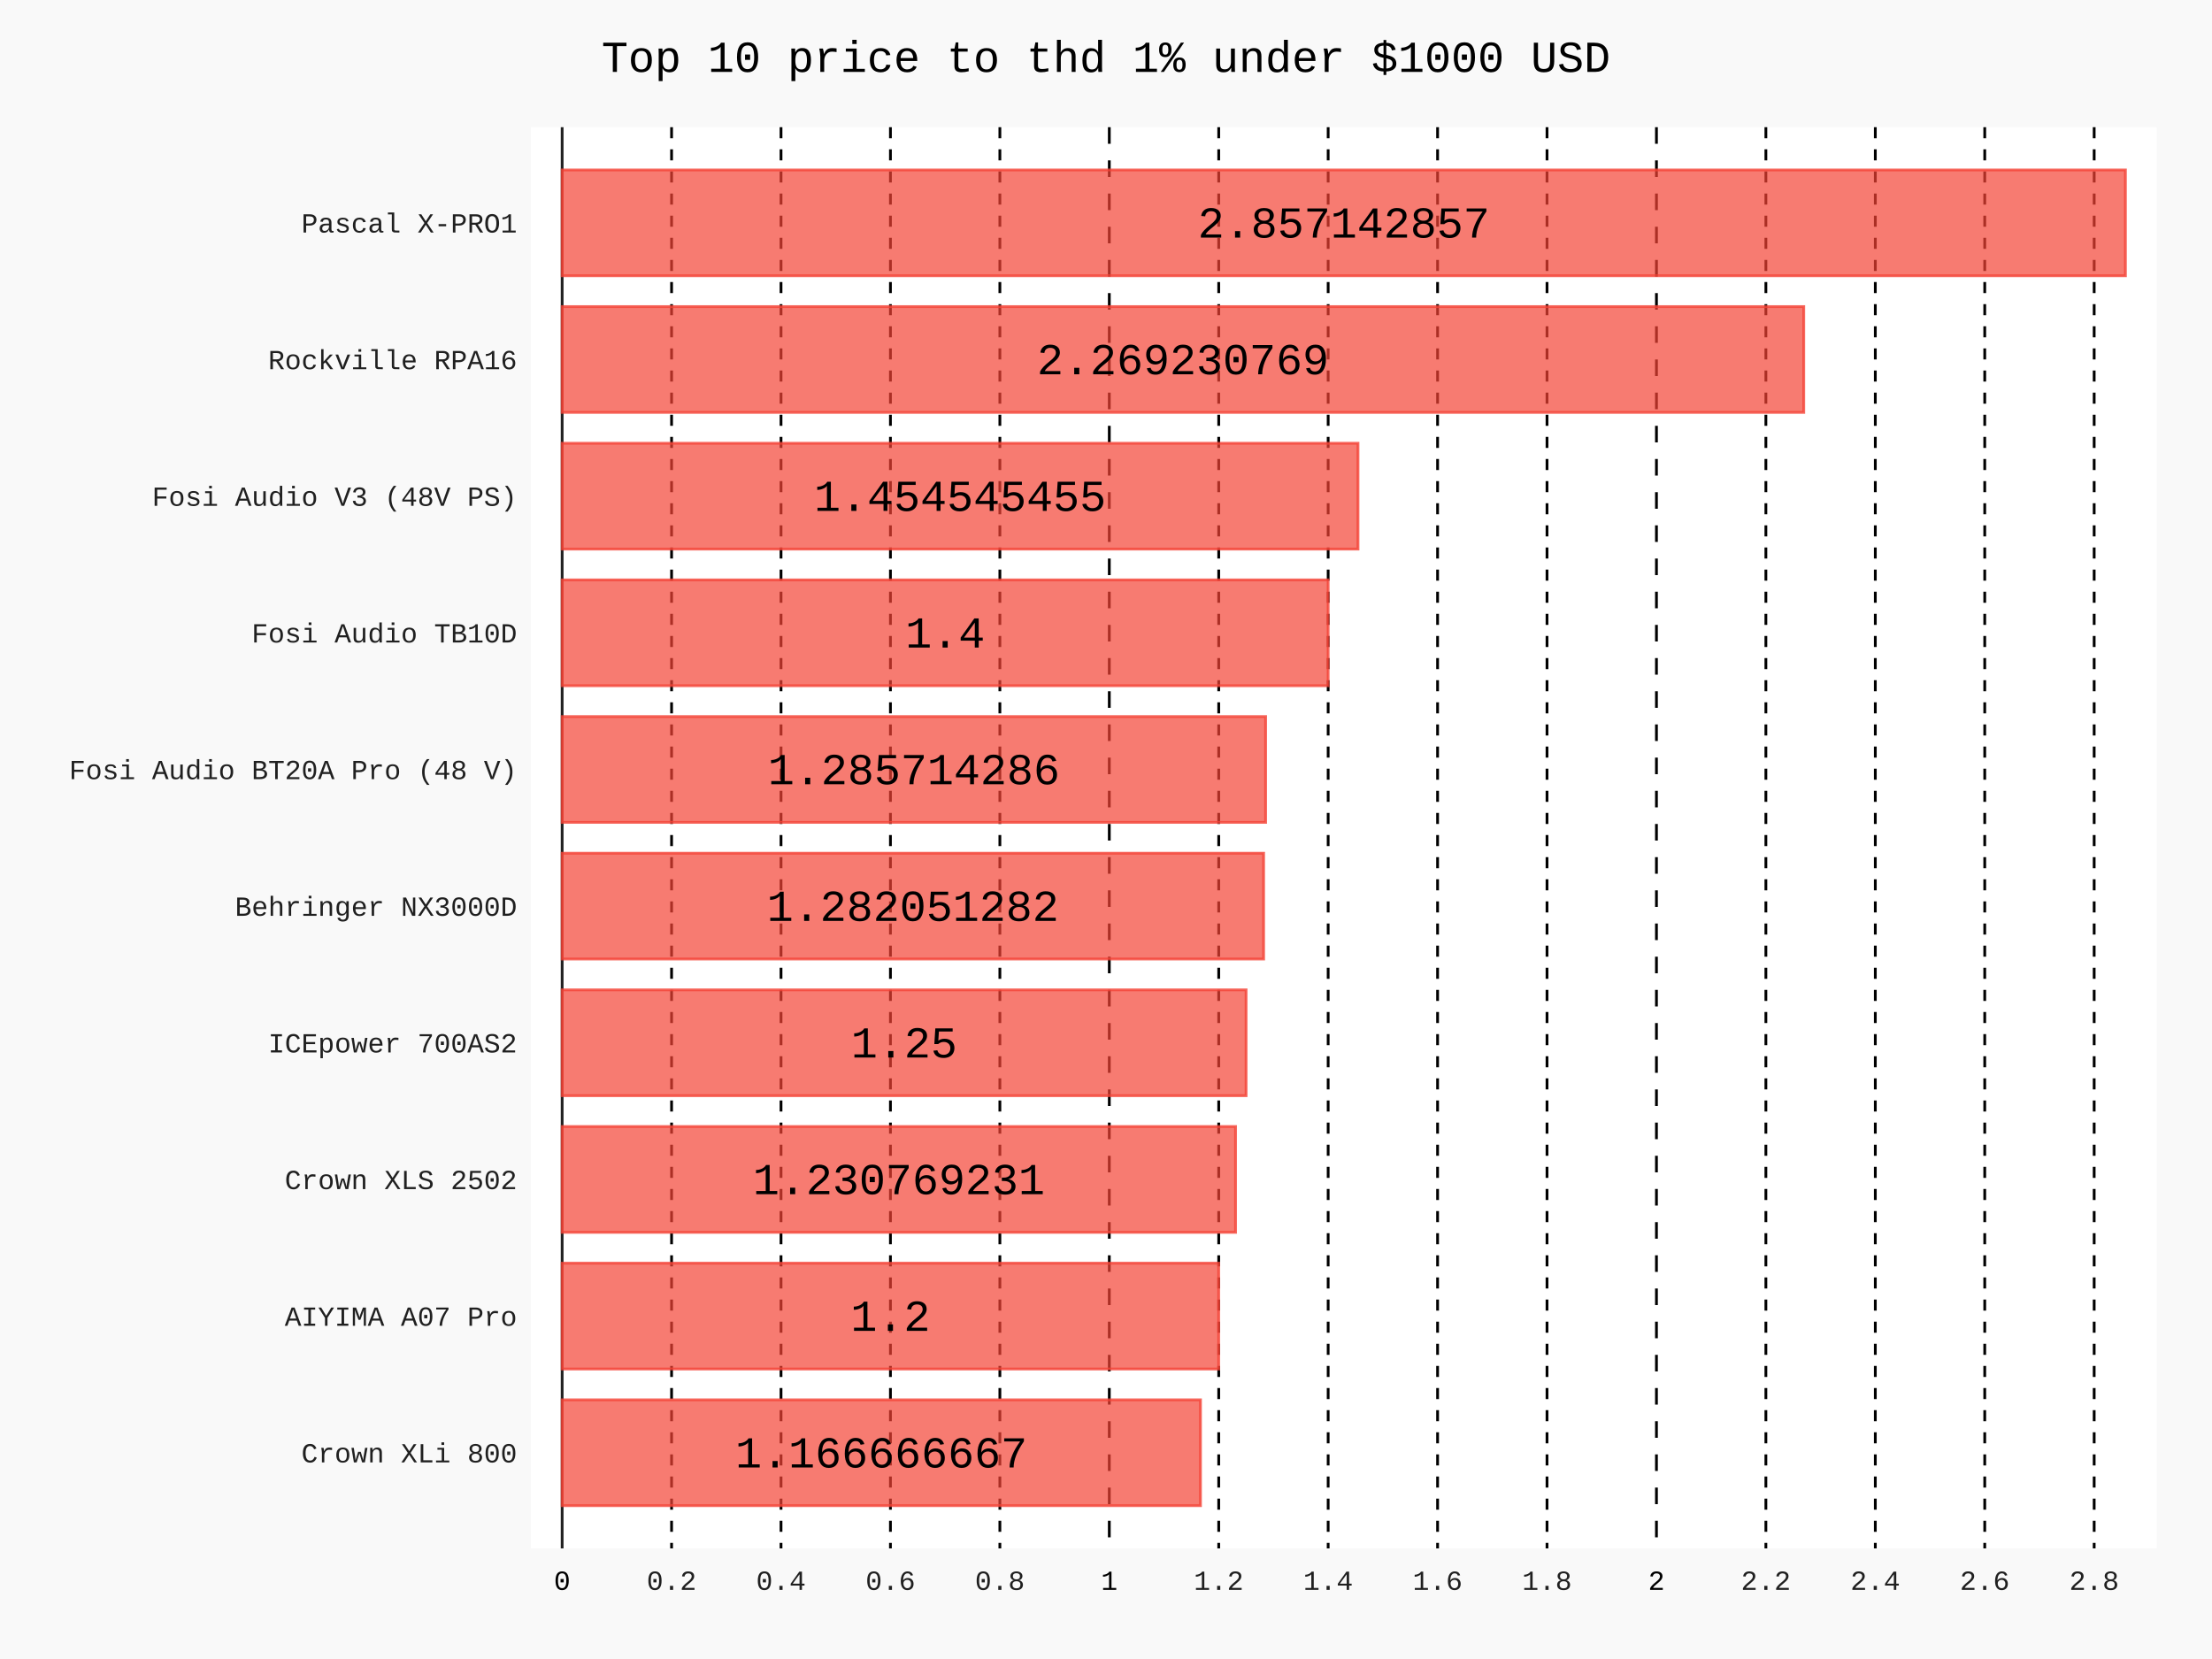
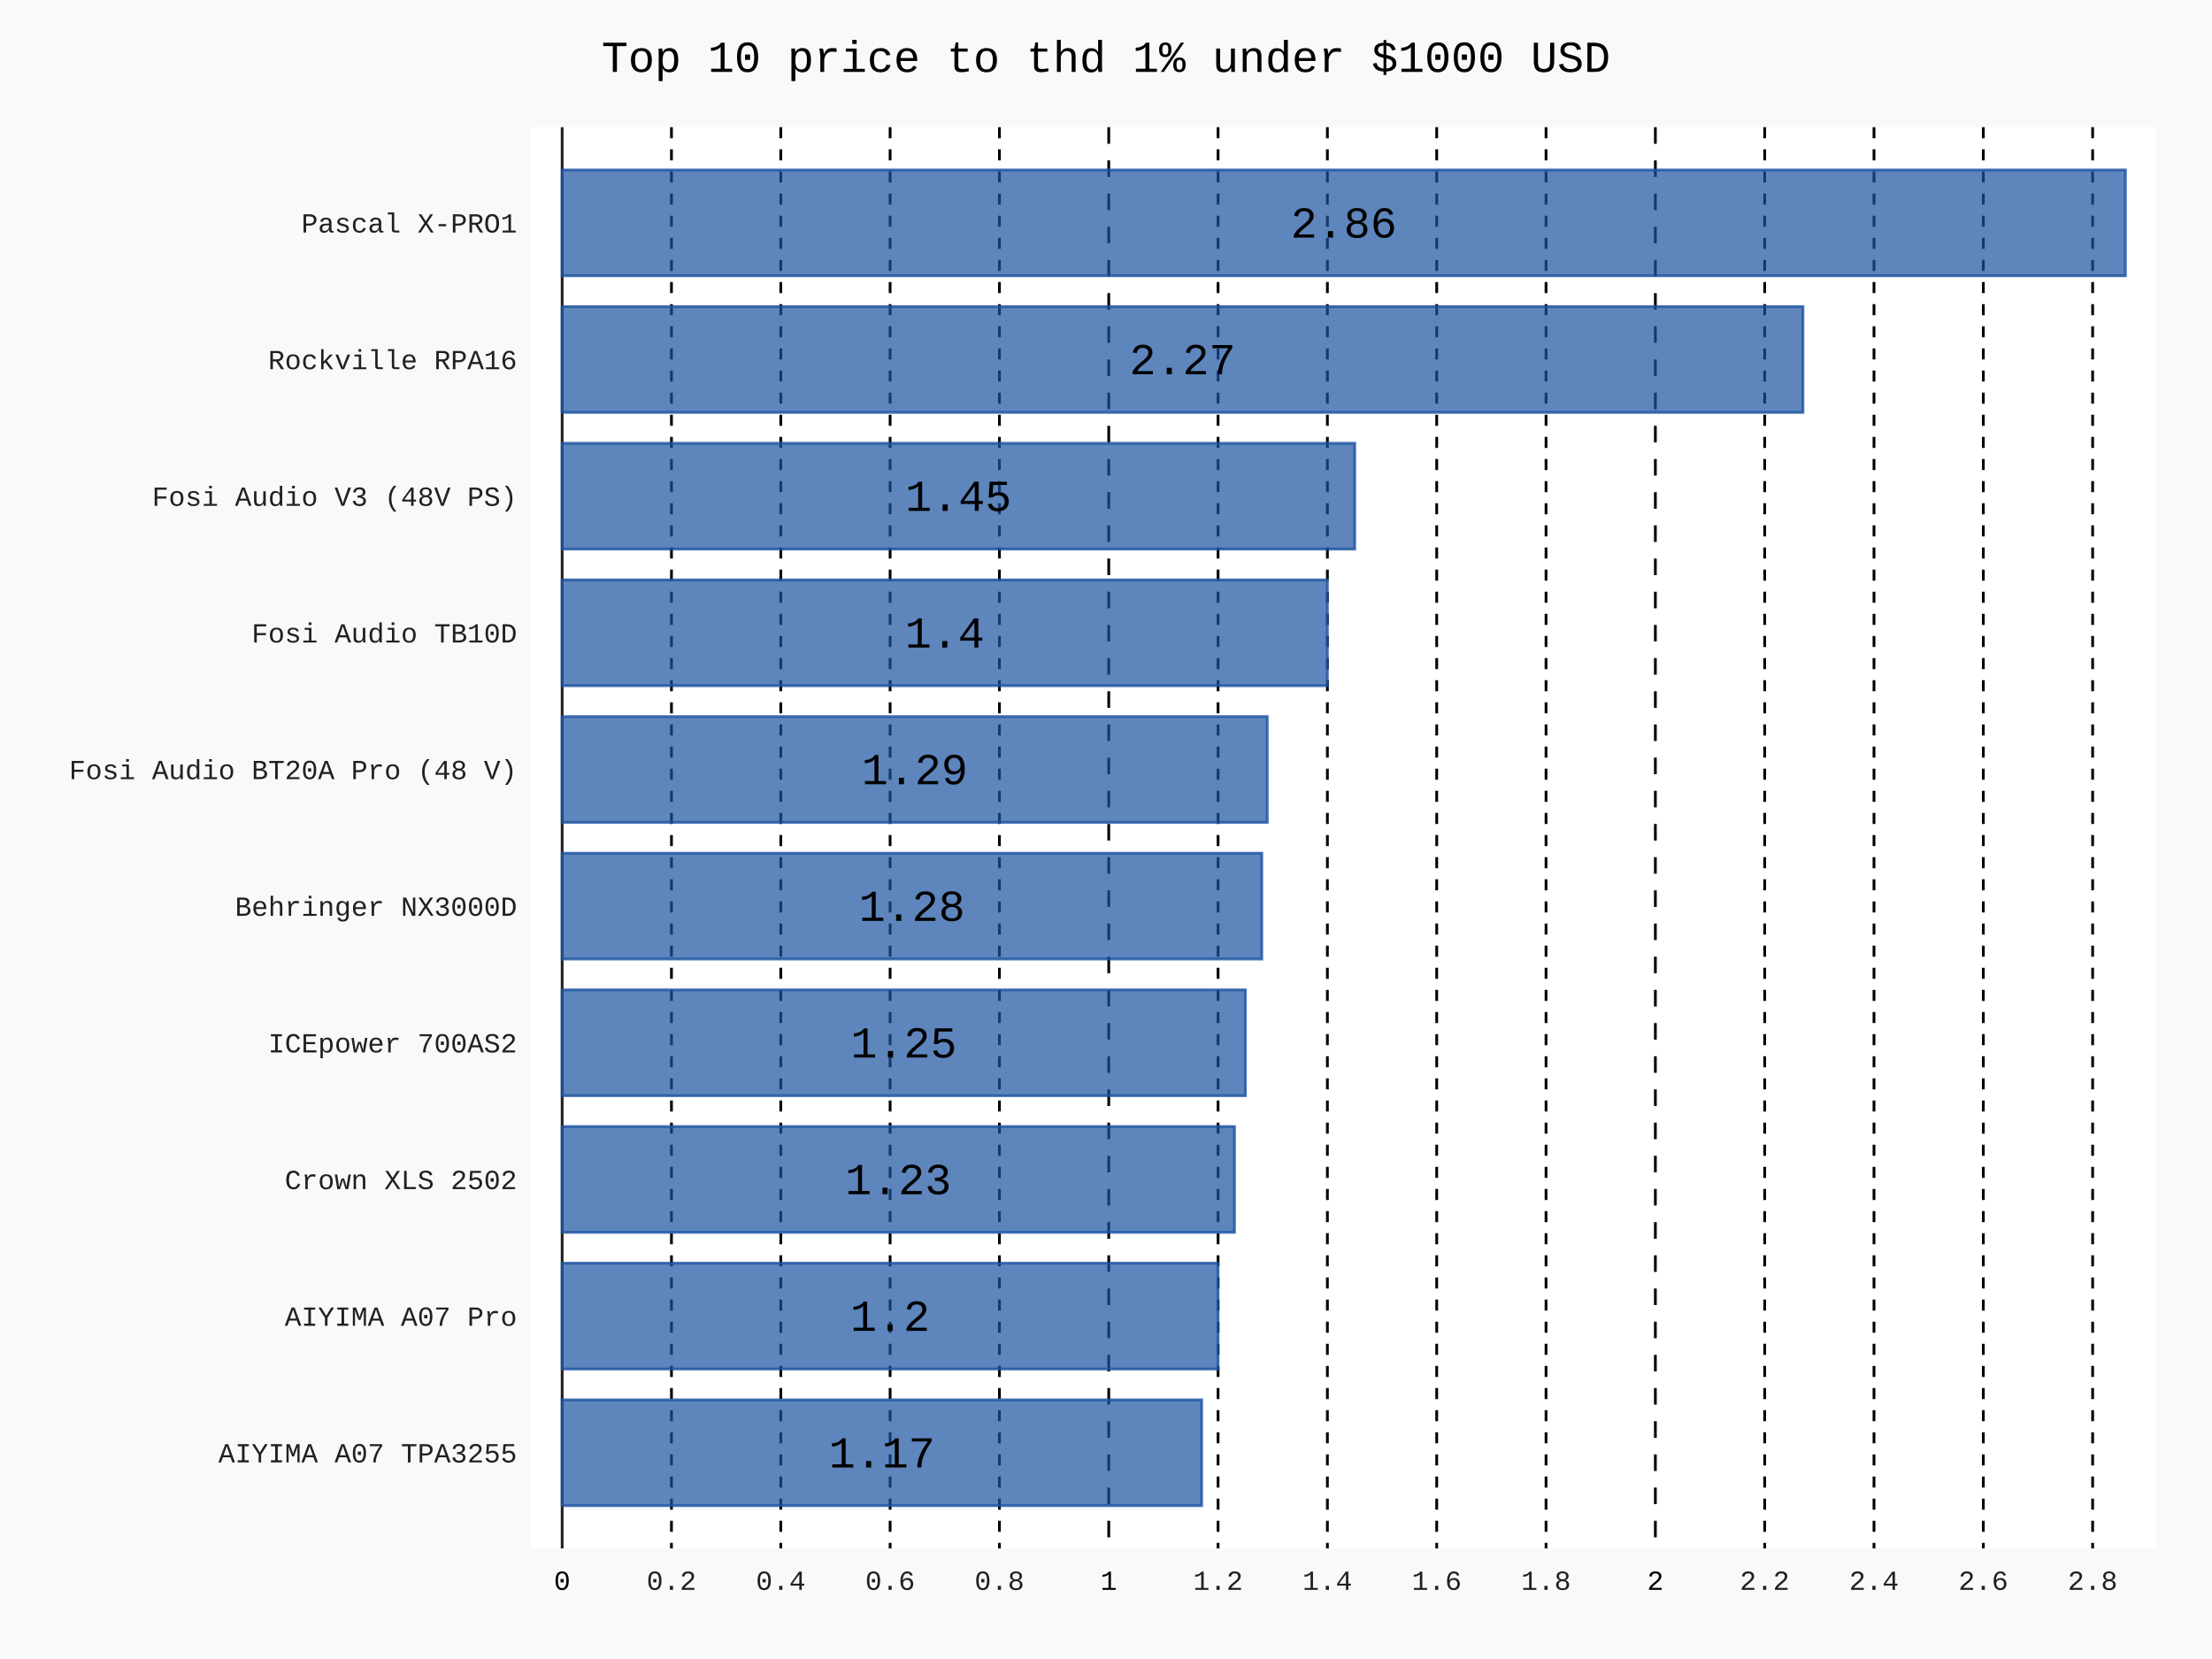
- <svg xmlns="http://www.w3.org/2000/svg" id="chart-ef578c76-52ea-4d24-8520-3895d2432386" class="pygal-chart" viewBox="0 0 800 600">
+ <svg xmlns="http://www.w3.org/2000/svg" id="chart-742837b6-d99f-4956-b970-7f724dacad22" class="pygal-chart" viewBox="0 0 800 600">
  <defs>
-     <style type="text/css">#chart-ef578c76-52ea-4d24-8520-3895d2432386{-webkit-user-select:none;-webkit-font-smoothing:antialiased;font-family:Consolas,"Liberation Mono",Menlo,Courier,monospace}#chart-ef578c76-52ea-4d24-8520-3895d2432386 .title{font-family:Consolas,"Liberation Mono",Menlo,Courier,monospace;font-size:16px}#chart-ef578c76-52ea-4d24-8520-3895d2432386 .legends .legend text{font-family:Consolas,"Liberation Mono",Menlo,Courier,monospace;font-size:14px}#chart-ef578c76-52ea-4d24-8520-3895d2432386 .axis text{font-family:Consolas,"Liberation Mono",Menlo,Courier,monospace;font-size:10px}#chart-ef578c76-52ea-4d24-8520-3895d2432386 .axis text.major{font-family:Consolas,"Liberation Mono",Menlo,Courier,monospace;font-size:10px}#chart-ef578c76-52ea-4d24-8520-3895d2432386 .text-overlay text.value{font-family:Consolas,"Liberation Mono",Menlo,Courier,monospace;font-size:16px}#chart-ef578c76-52ea-4d24-8520-3895d2432386 .text-overlay text.label{font-family:Consolas,"Liberation Mono",Menlo,Courier,monospace;font-size:10px}#chart-ef578c76-52ea-4d24-8520-3895d2432386 .tooltip{font-family:Consolas,"Liberation Mono",Menlo,Courier,monospace;font-size:14px}#chart-ef578c76-52ea-4d24-8520-3895d2432386 text.no_data{font-family:Consolas,"Liberation Mono",Menlo,Courier,monospace;font-size:64px}
- #chart-ef578c76-52ea-4d24-8520-3895d2432386{background-color:rgba(249,249,249,1)}#chart-ef578c76-52ea-4d24-8520-3895d2432386 path,#chart-ef578c76-52ea-4d24-8520-3895d2432386 line,#chart-ef578c76-52ea-4d24-8520-3895d2432386 rect,#chart-ef578c76-52ea-4d24-8520-3895d2432386 circle{-webkit-transition:150ms;-moz-transition:150ms;transition:150ms}#chart-ef578c76-52ea-4d24-8520-3895d2432386 .graph &gt; .background{fill:rgba(249,249,249,1)}#chart-ef578c76-52ea-4d24-8520-3895d2432386 .plot &gt; .background{fill:rgba(255,255,255,1)}#chart-ef578c76-52ea-4d24-8520-3895d2432386 .graph{fill:rgba(0,0,0,.87)}#chart-ef578c76-52ea-4d24-8520-3895d2432386 text.no_data{fill:rgba(0,0,0,1)}#chart-ef578c76-52ea-4d24-8520-3895d2432386 .title{fill:rgba(0,0,0,1)}#chart-ef578c76-52ea-4d24-8520-3895d2432386 .legends .legend text{fill:rgba(0,0,0,.87)}#chart-ef578c76-52ea-4d24-8520-3895d2432386 .legends .legend:hover text{fill:rgba(0,0,0,1)}#chart-ef578c76-52ea-4d24-8520-3895d2432386 .axis .line{stroke:rgba(0,0,0,1)}#chart-ef578c76-52ea-4d24-8520-3895d2432386 .axis .guide.line{stroke:rgba(0,0,0,.54)}#chart-ef578c76-52ea-4d24-8520-3895d2432386 .axis .major.line{stroke:rgba(0,0,0,.87)}#chart-ef578c76-52ea-4d24-8520-3895d2432386 .axis text.major{fill:rgba(0,0,0,1)}#chart-ef578c76-52ea-4d24-8520-3895d2432386 .axis.y .guides:hover .guide.line,#chart-ef578c76-52ea-4d24-8520-3895d2432386 .line-graph .axis.x .guides:hover .guide.line,#chart-ef578c76-52ea-4d24-8520-3895d2432386 .stackedline-graph .axis.x .guides:hover .guide.line,#chart-ef578c76-52ea-4d24-8520-3895d2432386 .xy-graph .axis.x .guides:hover .guide.line{stroke:rgba(0,0,0,1)}#chart-ef578c76-52ea-4d24-8520-3895d2432386 .axis .guides:hover text{fill:rgba(0,0,0,1)}#chart-ef578c76-52ea-4d24-8520-3895d2432386 .reactive{fill-opacity:.7;stroke-opacity:.8;stroke-width:1}#chart-ef578c76-52ea-4d24-8520-3895d2432386 .ci{stroke:rgba(0,0,0,.87)}#chart-ef578c76-52ea-4d24-8520-3895d2432386 .reactive.active,#chart-ef578c76-52ea-4d24-8520-3895d2432386 .active .reactive{fill-opacity:.8;stroke-opacity:.9;stroke-width:4}#chart-ef578c76-52ea-4d24-8520-3895d2432386 .ci .reactive.active{stroke-width:1.5}#chart-ef578c76-52ea-4d24-8520-3895d2432386 .series text{fill:rgba(0,0,0,1)}#chart-ef578c76-52ea-4d24-8520-3895d2432386 .tooltip rect{fill:rgba(255,255,255,1);stroke:rgba(0,0,0,1);-webkit-transition:opacity 150ms;-moz-transition:opacity 150ms;transition:opacity 150ms}#chart-ef578c76-52ea-4d24-8520-3895d2432386 .tooltip .label{fill:rgba(0,0,0,.87)}#chart-ef578c76-52ea-4d24-8520-3895d2432386 .tooltip .label{fill:rgba(0,0,0,.87)}#chart-ef578c76-52ea-4d24-8520-3895d2432386 .tooltip .legend{font-size:.8em;fill:rgba(0,0,0,.54)}#chart-ef578c76-52ea-4d24-8520-3895d2432386 .tooltip .x_label{font-size:.6em;fill:rgba(0,0,0,1)}#chart-ef578c76-52ea-4d24-8520-3895d2432386 .tooltip .xlink{font-size:.5em;text-decoration:underline}#chart-ef578c76-52ea-4d24-8520-3895d2432386 .tooltip .value{font-size:1.5em}#chart-ef578c76-52ea-4d24-8520-3895d2432386 .bound{font-size:.5em}#chart-ef578c76-52ea-4d24-8520-3895d2432386 .max-value{font-size:.75em;fill:rgba(0,0,0,.54)}#chart-ef578c76-52ea-4d24-8520-3895d2432386 .map-element{fill:rgba(255,255,255,1);stroke:rgba(0,0,0,.54) !important}#chart-ef578c76-52ea-4d24-8520-3895d2432386 .map-element .reactive{fill-opacity:inherit;stroke-opacity:inherit}#chart-ef578c76-52ea-4d24-8520-3895d2432386 .color-0,#chart-ef578c76-52ea-4d24-8520-3895d2432386 .color-0 a:visited{stroke:#F44336;fill:#F44336}#chart-ef578c76-52ea-4d24-8520-3895d2432386 .text-overlay .color-0 text{fill:black}
- #chart-ef578c76-52ea-4d24-8520-3895d2432386 text.no_data{text-anchor:middle}#chart-ef578c76-52ea-4d24-8520-3895d2432386 .guide.line{fill:none}#chart-ef578c76-52ea-4d24-8520-3895d2432386 .centered{text-anchor:middle}#chart-ef578c76-52ea-4d24-8520-3895d2432386 .title{text-anchor:middle}#chart-ef578c76-52ea-4d24-8520-3895d2432386 .legends .legend text{fill-opacity:1}#chart-ef578c76-52ea-4d24-8520-3895d2432386 .axis.x text{text-anchor:middle}#chart-ef578c76-52ea-4d24-8520-3895d2432386 .axis.x:not(.web) text[transform]{text-anchor:start}#chart-ef578c76-52ea-4d24-8520-3895d2432386 .axis.x:not(.web) text[transform].backwards{text-anchor:end}#chart-ef578c76-52ea-4d24-8520-3895d2432386 .axis.y text{text-anchor:end}#chart-ef578c76-52ea-4d24-8520-3895d2432386 .axis.y text[transform].backwards{text-anchor:start}#chart-ef578c76-52ea-4d24-8520-3895d2432386 .axis.y2 text{text-anchor:start}#chart-ef578c76-52ea-4d24-8520-3895d2432386 .axis.y2 text[transform].backwards{text-anchor:end}#chart-ef578c76-52ea-4d24-8520-3895d2432386 .axis .guide.line{stroke-dasharray:4,4;stroke:black}#chart-ef578c76-52ea-4d24-8520-3895d2432386 .axis .major.guide.line{stroke-dasharray:6,6;stroke:black}#chart-ef578c76-52ea-4d24-8520-3895d2432386 .horizontal .axis.y .guide.line,#chart-ef578c76-52ea-4d24-8520-3895d2432386 .horizontal .axis.y2 .guide.line,#chart-ef578c76-52ea-4d24-8520-3895d2432386 .vertical .axis.x .guide.line{opacity:0}#chart-ef578c76-52ea-4d24-8520-3895d2432386 .horizontal .axis.always_show .guide.line,#chart-ef578c76-52ea-4d24-8520-3895d2432386 .vertical .axis.always_show .guide.line{opacity:1 !important}#chart-ef578c76-52ea-4d24-8520-3895d2432386 .axis.y .guides:hover .guide.line,#chart-ef578c76-52ea-4d24-8520-3895d2432386 .axis.y2 .guides:hover .guide.line,#chart-ef578c76-52ea-4d24-8520-3895d2432386 .axis.x .guides:hover .guide.line{opacity:1}#chart-ef578c76-52ea-4d24-8520-3895d2432386 .axis .guides:hover text{opacity:1}#chart-ef578c76-52ea-4d24-8520-3895d2432386 .nofill{fill:none}#chart-ef578c76-52ea-4d24-8520-3895d2432386 .subtle-fill{fill-opacity:.2}#chart-ef578c76-52ea-4d24-8520-3895d2432386 .dot{stroke-width:1px;fill-opacity:1;stroke-opacity:1}#chart-ef578c76-52ea-4d24-8520-3895d2432386 .dot.active{stroke-width:5px}#chart-ef578c76-52ea-4d24-8520-3895d2432386 .dot.negative{fill:transparent}#chart-ef578c76-52ea-4d24-8520-3895d2432386 text,#chart-ef578c76-52ea-4d24-8520-3895d2432386 tspan{stroke:none !important}#chart-ef578c76-52ea-4d24-8520-3895d2432386 .series text.active{opacity:1}#chart-ef578c76-52ea-4d24-8520-3895d2432386 .tooltip rect{fill-opacity:.95;stroke-width:.5}#chart-ef578c76-52ea-4d24-8520-3895d2432386 .tooltip text{fill-opacity:1}#chart-ef578c76-52ea-4d24-8520-3895d2432386 .showable{visibility:hidden}#chart-ef578c76-52ea-4d24-8520-3895d2432386 .showable.shown{visibility:visible}#chart-ef578c76-52ea-4d24-8520-3895d2432386 .gauge-background{fill:rgba(229,229,229,1);stroke:none}#chart-ef578c76-52ea-4d24-8520-3895d2432386 .bg-lines{stroke:rgba(249,249,249,1);stroke-width:2px}</style>
+     <style type="text/css">#chart-742837b6-d99f-4956-b970-7f724dacad22{-webkit-user-select:none;-webkit-font-smoothing:antialiased;font-family:Consolas,"Liberation Mono",Menlo,Courier,monospace}#chart-742837b6-d99f-4956-b970-7f724dacad22 .title{font-family:Consolas,"Liberation Mono",Menlo,Courier,monospace;font-size:16px}#chart-742837b6-d99f-4956-b970-7f724dacad22 .legends .legend text{font-family:Consolas,"Liberation Mono",Menlo,Courier,monospace;font-size:14px}#chart-742837b6-d99f-4956-b970-7f724dacad22 .axis text{font-family:Consolas,"Liberation Mono",Menlo,Courier,monospace;font-size:10px}#chart-742837b6-d99f-4956-b970-7f724dacad22 .axis text.major{font-family:Consolas,"Liberation Mono",Menlo,Courier,monospace;font-size:10px}#chart-742837b6-d99f-4956-b970-7f724dacad22 .text-overlay text.value{font-family:Consolas,"Liberation Mono",Menlo,Courier,monospace;font-size:16px}#chart-742837b6-d99f-4956-b970-7f724dacad22 .text-overlay text.label{font-family:Consolas,"Liberation Mono",Menlo,Courier,monospace;font-size:10px}#chart-742837b6-d99f-4956-b970-7f724dacad22 .tooltip{font-family:Consolas,"Liberation Mono",Menlo,Courier,monospace;font-size:14px}#chart-742837b6-d99f-4956-b970-7f724dacad22 text.no_data{font-family:Consolas,"Liberation Mono",Menlo,Courier,monospace;font-size:64px}
+ #chart-742837b6-d99f-4956-b970-7f724dacad22{background-color:rgba(249,249,249,1)}#chart-742837b6-d99f-4956-b970-7f724dacad22 path,#chart-742837b6-d99f-4956-b970-7f724dacad22 line,#chart-742837b6-d99f-4956-b970-7f724dacad22 rect,#chart-742837b6-d99f-4956-b970-7f724dacad22 circle{-webkit-transition:150ms;-moz-transition:150ms;transition:150ms}#chart-742837b6-d99f-4956-b970-7f724dacad22 .graph &gt; .background{fill:rgba(249,249,249,1)}#chart-742837b6-d99f-4956-b970-7f724dacad22 .plot &gt; .background{fill:rgba(255,255,255,1)}#chart-742837b6-d99f-4956-b970-7f724dacad22 .graph{fill:rgba(0,0,0,.87)}#chart-742837b6-d99f-4956-b970-7f724dacad22 text.no_data{fill:rgba(0,0,0,1)}#chart-742837b6-d99f-4956-b970-7f724dacad22 .title{fill:rgba(0,0,0,1)}#chart-742837b6-d99f-4956-b970-7f724dacad22 .legends .legend text{fill:rgba(0,0,0,.87)}#chart-742837b6-d99f-4956-b970-7f724dacad22 .legends .legend:hover text{fill:rgba(0,0,0,1)}#chart-742837b6-d99f-4956-b970-7f724dacad22 .axis .line{stroke:rgba(0,0,0,1)}#chart-742837b6-d99f-4956-b970-7f724dacad22 .axis .guide.line{stroke:rgba(0,0,0,.54)}#chart-742837b6-d99f-4956-b970-7f724dacad22 .axis .major.line{stroke:rgba(0,0,0,.87)}#chart-742837b6-d99f-4956-b970-7f724dacad22 .axis text.major{fill:rgba(0,0,0,1)}#chart-742837b6-d99f-4956-b970-7f724dacad22 .axis.y .guides:hover .guide.line,#chart-742837b6-d99f-4956-b970-7f724dacad22 .line-graph .axis.x .guides:hover .guide.line,#chart-742837b6-d99f-4956-b970-7f724dacad22 .stackedline-graph .axis.x .guides:hover .guide.line,#chart-742837b6-d99f-4956-b970-7f724dacad22 .xy-graph .axis.x .guides:hover .guide.line{stroke:rgba(0,0,0,1)}#chart-742837b6-d99f-4956-b970-7f724dacad22 .axis .guides:hover text{fill:rgba(0,0,0,1)}#chart-742837b6-d99f-4956-b970-7f724dacad22 .reactive{fill-opacity:.7;stroke-opacity:.8;stroke-width:1}#chart-742837b6-d99f-4956-b970-7f724dacad22 .ci{stroke:rgba(0,0,0,.87)}#chart-742837b6-d99f-4956-b970-7f724dacad22 .reactive.active,#chart-742837b6-d99f-4956-b970-7f724dacad22 .active .reactive{fill-opacity:.8;stroke-opacity:.9;stroke-width:4}#chart-742837b6-d99f-4956-b970-7f724dacad22 .ci .reactive.active{stroke-width:1.5}#chart-742837b6-d99f-4956-b970-7f724dacad22 .series text{fill:rgba(0,0,0,1)}#chart-742837b6-d99f-4956-b970-7f724dacad22 .tooltip rect{fill:rgba(255,255,255,1);stroke:rgba(0,0,0,1);-webkit-transition:opacity 150ms;-moz-transition:opacity 150ms;transition:opacity 150ms}#chart-742837b6-d99f-4956-b970-7f724dacad22 .tooltip .label{fill:rgba(0,0,0,.87)}#chart-742837b6-d99f-4956-b970-7f724dacad22 .tooltip .label{fill:rgba(0,0,0,.87)}#chart-742837b6-d99f-4956-b970-7f724dacad22 .tooltip .legend{font-size:.8em;fill:rgba(0,0,0,.54)}#chart-742837b6-d99f-4956-b970-7f724dacad22 .tooltip .x_label{font-size:.6em;fill:rgba(0,0,0,1)}#chart-742837b6-d99f-4956-b970-7f724dacad22 .tooltip .xlink{font-size:.5em;text-decoration:underline}#chart-742837b6-d99f-4956-b970-7f724dacad22 .tooltip .value{font-size:1.5em}#chart-742837b6-d99f-4956-b970-7f724dacad22 .bound{font-size:.5em}#chart-742837b6-d99f-4956-b970-7f724dacad22 .max-value{font-size:.75em;fill:rgba(0,0,0,.54)}#chart-742837b6-d99f-4956-b970-7f724dacad22 .map-element{fill:rgba(255,255,255,1);stroke:rgba(0,0,0,.54) !important}#chart-742837b6-d99f-4956-b970-7f724dacad22 .map-element .reactive{fill-opacity:inherit;stroke-opacity:inherit}#chart-742837b6-d99f-4956-b970-7f724dacad22 .color-0,#chart-742837b6-d99f-4956-b970-7f724dacad22 .color-0 a:visited{stroke:#1B52A0;fill:#1B52A0}#chart-742837b6-d99f-4956-b970-7f724dacad22 .text-overlay .color-0 text{fill:black}
+ #chart-742837b6-d99f-4956-b970-7f724dacad22 text.no_data{text-anchor:middle}#chart-742837b6-d99f-4956-b970-7f724dacad22 .guide.line{fill:none}#chart-742837b6-d99f-4956-b970-7f724dacad22 .centered{text-anchor:middle}#chart-742837b6-d99f-4956-b970-7f724dacad22 .title{text-anchor:middle}#chart-742837b6-d99f-4956-b970-7f724dacad22 .legends .legend text{fill-opacity:1}#chart-742837b6-d99f-4956-b970-7f724dacad22 .axis.x text{text-anchor:middle}#chart-742837b6-d99f-4956-b970-7f724dacad22 .axis.x:not(.web) text[transform]{text-anchor:start}#chart-742837b6-d99f-4956-b970-7f724dacad22 .axis.x:not(.web) text[transform].backwards{text-anchor:end}#chart-742837b6-d99f-4956-b970-7f724dacad22 .axis.y text{text-anchor:end}#chart-742837b6-d99f-4956-b970-7f724dacad22 .axis.y text[transform].backwards{text-anchor:start}#chart-742837b6-d99f-4956-b970-7f724dacad22 .axis.y2 text{text-anchor:start}#chart-742837b6-d99f-4956-b970-7f724dacad22 .axis.y2 text[transform].backwards{text-anchor:end}#chart-742837b6-d99f-4956-b970-7f724dacad22 .axis .guide.line{stroke-dasharray:4,4;stroke:black}#chart-742837b6-d99f-4956-b970-7f724dacad22 .axis .major.guide.line{stroke-dasharray:6,6;stroke:black}#chart-742837b6-d99f-4956-b970-7f724dacad22 .horizontal .axis.y .guide.line,#chart-742837b6-d99f-4956-b970-7f724dacad22 .horizontal .axis.y2 .guide.line,#chart-742837b6-d99f-4956-b970-7f724dacad22 .vertical .axis.x .guide.line{opacity:0}#chart-742837b6-d99f-4956-b970-7f724dacad22 .horizontal .axis.always_show .guide.line,#chart-742837b6-d99f-4956-b970-7f724dacad22 .vertical .axis.always_show .guide.line{opacity:1 !important}#chart-742837b6-d99f-4956-b970-7f724dacad22 .axis.y .guides:hover .guide.line,#chart-742837b6-d99f-4956-b970-7f724dacad22 .axis.y2 .guides:hover .guide.line,#chart-742837b6-d99f-4956-b970-7f724dacad22 .axis.x .guides:hover .guide.line{opacity:1}#chart-742837b6-d99f-4956-b970-7f724dacad22 .axis .guides:hover text{opacity:1}#chart-742837b6-d99f-4956-b970-7f724dacad22 .nofill{fill:none}#chart-742837b6-d99f-4956-b970-7f724dacad22 .subtle-fill{fill-opacity:.2}#chart-742837b6-d99f-4956-b970-7f724dacad22 .dot{stroke-width:1px;fill-opacity:1;stroke-opacity:1}#chart-742837b6-d99f-4956-b970-7f724dacad22 .dot.active{stroke-width:5px}#chart-742837b6-d99f-4956-b970-7f724dacad22 .dot.negative{fill:transparent}#chart-742837b6-d99f-4956-b970-7f724dacad22 text,#chart-742837b6-d99f-4956-b970-7f724dacad22 tspan{stroke:none !important}#chart-742837b6-d99f-4956-b970-7f724dacad22 .series text.active{opacity:1}#chart-742837b6-d99f-4956-b970-7f724dacad22 .tooltip rect{fill-opacity:.95;stroke-width:.5}#chart-742837b6-d99f-4956-b970-7f724dacad22 .tooltip text{fill-opacity:1}#chart-742837b6-d99f-4956-b970-7f724dacad22 .showable{visibility:hidden}#chart-742837b6-d99f-4956-b970-7f724dacad22 .showable.shown{visibility:visible}#chart-742837b6-d99f-4956-b970-7f724dacad22 .gauge-background{fill:rgba(229,229,229,1);stroke:none}#chart-742837b6-d99f-4956-b970-7f724dacad22 .bg-lines{stroke:rgba(249,249,249,1);stroke-width:2px}</style>
  </defs>
  <g class="graph horizontalbar-graph horizontal">
    <rect x="0" y="0" width="800" height="600" class="background" />
    <g transform="translate(192, 46)" class="plot">
      <rect x="0" y="0" width="588.0" height="514" class="background" />
      <g class="axis y">
        <g class="guides">
-           <text x="-5" y="482.904" class="">Crown XLi 800</text>
+           <text x="-5" y="482.904" class="">AIYIMA A07 TPA3255</text>
        </g>
        <g class="guides">
          <text x="-5" y="433.481" class="">AIYIMA A07 Pro</text>
        </g>
        <g class="guides">
          <text x="-5" y="384.058" class="">Crown XLS 2502</text>
        </g>
        <g class="guides">
          <text x="-5" y="334.635" class="">ICEpower 700AS2</text>
        </g>
        <g class="guides">
          <text x="-5" y="285.212" class="">Behringer NX3000D</text>
        </g>
        <g class="guides">
          <text x="-5" y="235.788" class="">Fosi Audio BT20A Pro (48 V)</text>
        </g>
        <g class="guides">
          <text x="-5" y="186.365" class="">Fosi Audio TB10D</text>
        </g>
        <g class="guides">
          <text x="-5" y="136.942" class="">Fosi Audio V3 (48V PS)</text>
        </g>
        <g class="guides">
          <text x="-5" y="87.519" class="">Rockville RPA16</text>
        </g>
        <g class="guides">
          <text x="-5" y="38.096" class="">Pascal X-PRO1</text>
        </g>
      </g>
      <g class="axis x always_show">
        <g class="guides">
          <path d="M11.308 0 v514" class="axis major line" />
          <text x="11.308" y="529.0" class="major">0</text>
        </g>
        <g class="guides">
-           <path d="M50.885 0 v514" class="guide line" />
-           <text x="50.885" y="529.0" class="">0.2</text>
+           <path d="M50.845 0 v514" class="guide line" />
+           <text x="50.845" y="529.0" class="">0.2</text>
        </g>
        <g class="guides">
-           <path d="M90.462 0 v514" class="guide line" />
-           <text x="90.462" y="529.0" class="">0.4</text>
+           <path d="M90.382 0 v514" class="guide line" />
+           <text x="90.382" y="529.0" class="">0.4</text>
        </g>
        <g class="guides">
-           <path d="M130.038 0 v514" class="guide line" />
-           <text x="130.038" y="529.0" class="">0.6</text>
+           <path d="M129.92 0 v514" class="guide line" />
+           <text x="129.92" y="529.0" class="">0.6</text>
        </g>
        <g class="guides">
-           <path d="M169.615 0 v514" class="guide line" />
-           <text x="169.615" y="529.0" class="">0.8</text>
+           <path d="M169.457 0 v514" class="guide line" />
+           <text x="169.457" y="529.0" class="">0.8</text>
        </g>
        <g class="guides">
-           <path d="M209.192 0 v514" class="major guide line" />
-           <text x="209.192" y="529.0" class="major">1</text>
+           <path d="M208.995 0 v514" class="major guide line" />
+           <text x="208.995" y="529.0" class="major">1</text>
        </g>
        <g class="guides">
-           <path d="M248.769 0 v514" class="guide line" />
-           <text x="248.769" y="529.0" class="">1.2</text>
+           <path d="M248.532 0 v514" class="guide line" />
+           <text x="248.532" y="529.0" class="">1.2</text>
        </g>
        <g class="guides">
-           <path d="M288.346 0 v514" class="guide line" />
-           <text x="288.346" y="529.0" class="">1.4</text>
+           <path d="M288.069 0 v514" class="guide line" />
+           <text x="288.069" y="529.0" class="">1.4</text>
        </g>
        <g class="guides">
-           <path d="M327.923 0 v514" class="guide line" />
-           <text x="327.923" y="529.0" class="">1.6</text>
+           <path d="M327.607 0 v514" class="guide line" />
+           <text x="327.607" y="529.0" class="">1.6</text>
        </g>
        <g class="guides">
-           <path d="M367.5 0 v514" class="guide line" />
-           <text x="367.5" y="529.0" class="">1.8</text>
+           <path d="M367.144 0 v514" class="guide line" />
+           <text x="367.144" y="529.0" class="">1.8</text>
        </g>
        <g class="guides">
-           <path d="M407.077 0 v514" class="major guide line" />
-           <text x="407.077" y="529.0" class="major">2</text>
+           <path d="M406.682 0 v514" class="major guide line" />
+           <text x="406.682" y="529.0" class="major">2</text>
        </g>
        <g class="guides">
-           <path d="M446.654 0 v514" class="guide line" />
-           <text x="446.654" y="529.0" class="">2.2</text>
+           <path d="M446.219 0 v514" class="guide line" />
+           <text x="446.219" y="529.0" class="">2.2</text>
        </g>
        <g class="guides">
-           <path d="M486.231 0 v514" class="guide line" />
-           <text x="486.231" y="529.0" class="">2.4</text>
+           <path d="M485.756 0 v514" class="guide line" />
+           <text x="485.756" y="529.0" class="">2.4</text>
        </g>
        <g class="guides">
-           <path d="M525.808 0 v514" class="guide line" />
-           <text x="525.808" y="529.0" class="">2.6</text>
+           <path d="M525.294 0 v514" class="guide line" />
+           <text x="525.294" y="529.0" class="">2.6</text>
        </g>
        <g class="guides">
-           <path d="M565.385 0 v514" class="guide line" />
-           <text x="565.385" y="529.0" class="">2.8</text>
+           <path d="M564.831 0 v514" class="guide line" />
+           <text x="564.831" y="529.0" class="">2.8</text>
        </g>
      </g>
      <g class="series serie-0 color-0">
        <g class="bars">
          <g class="bar">
-             <rect x="11.308" y="460.267" rx="0" ry="0" width="230.865" height="38.273" class="rect reactive tooltip-trigger" />
+             <rect x="11.308" y="460.267" rx="0" ry="0" width="231.294" height="38.273" class="rect reactive tooltip-trigger" />
          </g>
          <g class="bar">
-             <rect x="11.308" y="410.844" rx="0" ry="0" width="237.462" height="38.273" class="rect reactive tooltip-trigger" />
+             <rect x="11.308" y="410.844" rx="0" ry="0" width="237.224" height="38.273" class="rect reactive tooltip-trigger" />
          </g>
          <g class="bar">
-             <rect x="11.308" y="361.421" rx="0" ry="0" width="243.55" height="38.273" class="rect reactive tooltip-trigger" />
+             <rect x="11.308" y="361.421" rx="0" ry="0" width="243.155" height="38.273" class="rect reactive tooltip-trigger" />
          </g>
          <g class="bar">
-             <rect x="11.308" y="311.998" rx="0" ry="0" width="247.356" height="38.273" class="rect reactive tooltip-trigger" />
+             <rect x="11.308" y="311.998" rx="0" ry="0" width="247.109" height="38.273" class="rect reactive tooltip-trigger" />
          </g>
          <g class="bar">
-             <rect x="11.308" y="262.575" rx="0" ry="0" width="253.698" height="38.273" class="rect reactive tooltip-trigger" />
+             <rect x="11.308" y="262.575" rx="0" ry="0" width="253.039" height="38.273" class="rect reactive tooltip-trigger" />
          </g>
          <g class="bar">
-             <rect x="11.308" y="213.152" rx="0" ry="0" width="254.423" height="38.273" class="rect reactive tooltip-trigger" />
+             <rect x="11.308" y="213.152" rx="0" ry="0" width="255.016" height="38.273" class="rect reactive tooltip-trigger" />
          </g>
          <g class="bar">
-             <rect x="11.308" y="163.729" rx="0" ry="0" width="277.038" height="38.273" class="rect reactive tooltip-trigger" />
+             <rect x="11.308" y="163.729" rx="0" ry="0" width="276.762" height="38.273" class="rect reactive tooltip-trigger" />
          </g>
          <g class="bar">
-             <rect x="11.308" y="114.306" rx="0" ry="0" width="287.832" height="38.273" class="rect reactive tooltip-trigger" />
+             <rect x="11.308" y="114.306" rx="0" ry="0" width="286.646" height="38.273" class="rect reactive tooltip-trigger" />
          </g>
          <g class="bar">
-             <rect x="11.308" y="64.883" rx="0" ry="0" width="449.046" height="38.273" class="rect reactive tooltip-trigger" />
+             <rect x="11.308" y="64.883" rx="0" ry="0" width="448.749" height="38.273" class="rect reactive tooltip-trigger" />
          </g>
          <g class="bar">
            <rect x="11.308" y="15.46" rx="0" ry="0" width="565.385" height="38.273" class="rect reactive tooltip-trigger" />
          </g>
        </g>
      </g>
    </g>
    <g class="titles">
      <text x="400.0" y="26" class="title plot_title">Top 10 price to thd 1% under $1000 USD</text>
    </g>
    <g transform="translate(192, 46)" class="plot overlay">
      <g class="series serie-0 color-0" />
    </g>
    <g transform="translate(192, 46)" class="plot text-overlay">
      <g class="series serie-0 color-0">
-         <text text-anchor="middle" x="126.74" y="484.737" class="value">1.166666667</text>
-         <text text-anchor="middle" x="130.038" y="435.314" class="value">1.2</text>
-         <text text-anchor="middle" x="133.083" y="385.891" class="value">1.230769231</text>
-         <text text-anchor="middle" x="134.986" y="336.468" class="value">1.25</text>
-         <text text-anchor="middle" x="138.157" y="287.045" class="value">1.282051282</text>
-         <text text-anchor="middle" x="138.519" y="237.622" class="value">1.285714286</text>
-         <text text-anchor="middle" x="149.827" y="188.199" class="value">1.4</text>
-         <text text-anchor="middle" x="155.224" y="138.776" class="value">1.454545455</text>
-         <text text-anchor="middle" x="235.831" y="89.353" class="value">2.269230769</text>
-         <text text-anchor="middle" x="294.0" y="39.929" class="value">2.857142857</text>
+         <text text-anchor="middle" x="126.955" y="484.737" class="value">1.17</text>
+         <text text-anchor="middle" x="129.92" y="435.314" class="value">1.2</text>
+         <text text-anchor="middle" x="132.885" y="385.891" class="value">1.23</text>
+         <text text-anchor="middle" x="134.862" y="336.468" class="value">1.25</text>
+         <text text-anchor="middle" x="137.827" y="287.045" class="value">1.28</text>
+         <text text-anchor="middle" x="138.816" y="237.622" class="value">1.29</text>
+         <text text-anchor="middle" x="149.689" y="188.199" class="value">1.4</text>
+         <text text-anchor="middle" x="154.631" y="138.776" class="value">1.45</text>
+         <text text-anchor="middle" x="235.682" y="89.353" class="value">2.27</text>
+         <text text-anchor="middle" x="294.0" y="39.929" class="value">2.86</text>
      </g>
    </g>
    <g transform="translate(192, 46)" class="plot tooltip-overlay">
      <g transform="translate(0 0)" style="opacity: 0" class="tooltip">
        <rect rx="0" ry="0" width="0" height="0" class="tooltip-box" />
        <g class="text" />
      </g>
    </g>
  </g>
</svg>
